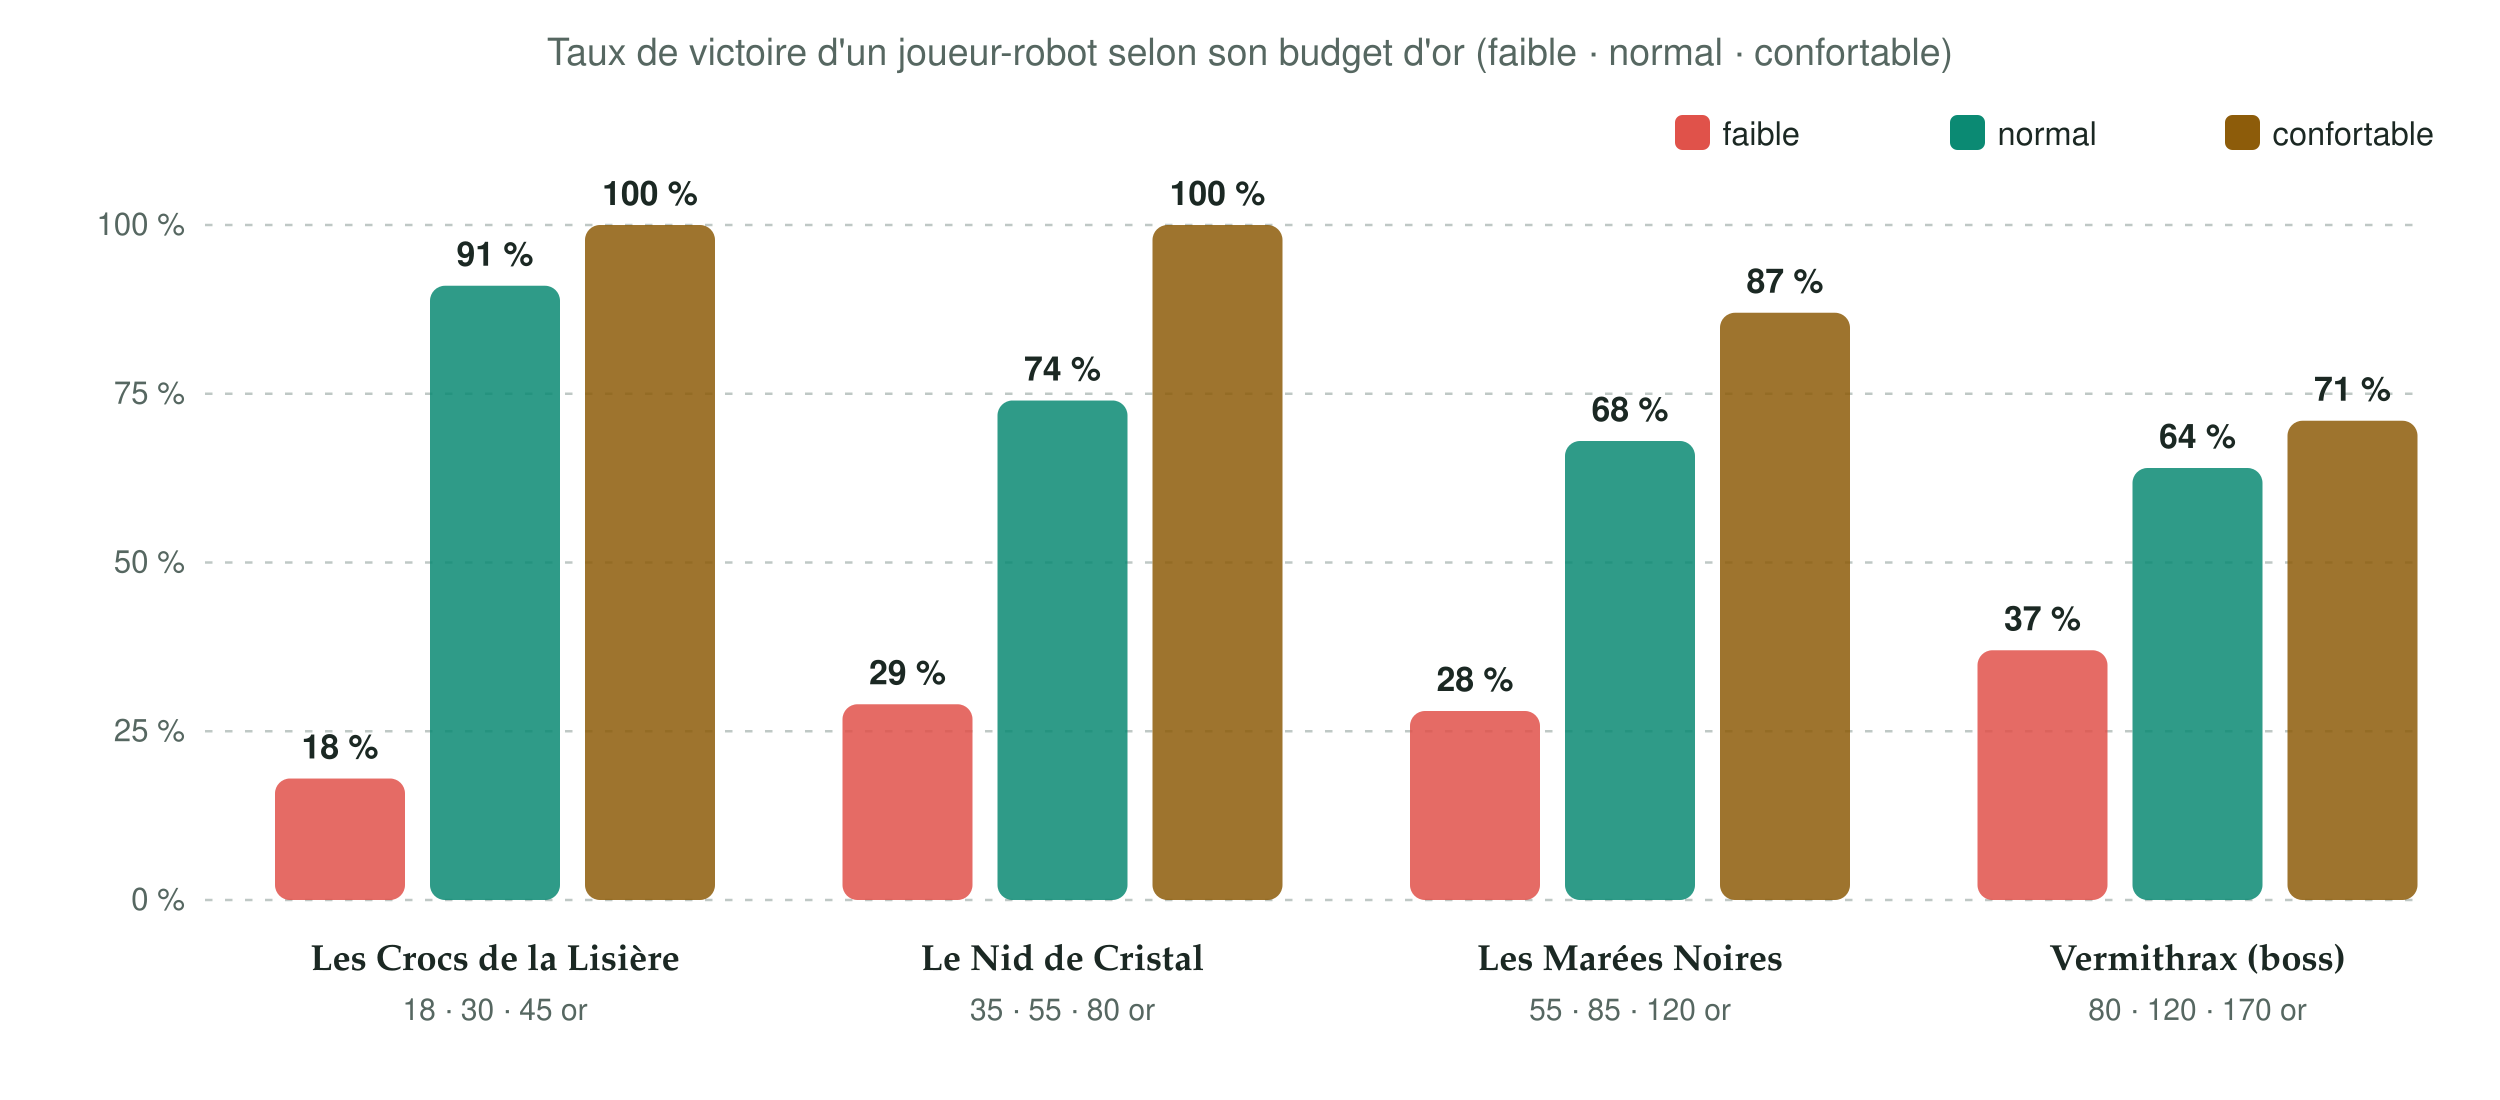
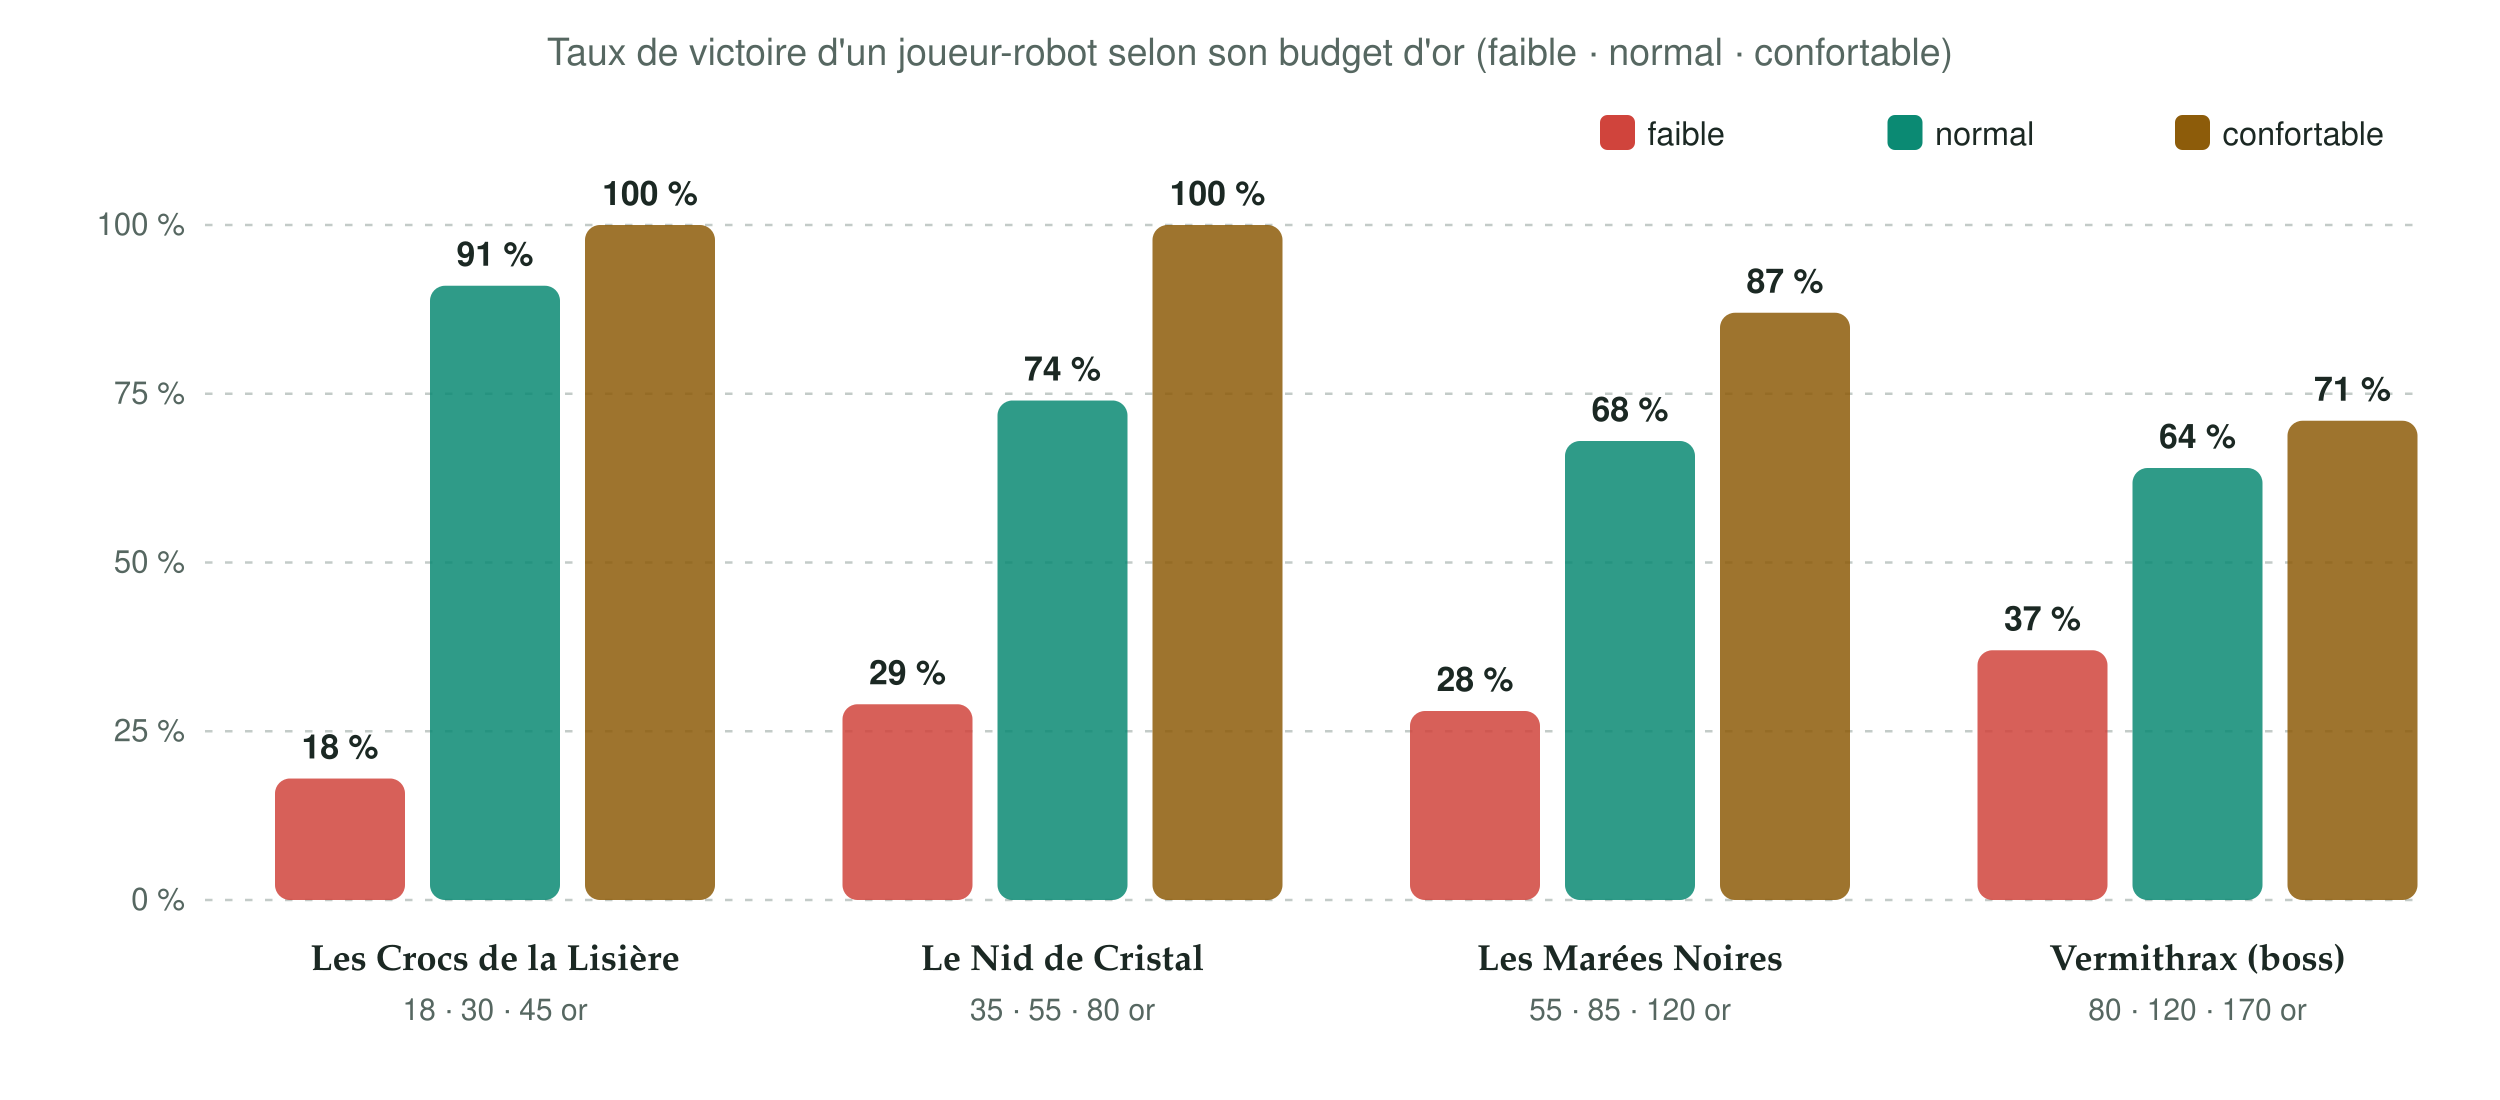
- <svg xmlns="http://www.w3.org/2000/svg" viewBox="0 0 1000 440" width="1000" height="440" role="img" aria-label="Courbe de difficulté des quatre arènes">
+ <svg xmlns="http://www.w3.org/2000/svg" viewBox="0 0 1000 440" width="1000" height="440" role="img" aria-label="Taux de victoire d'un joueur-robot selon son budget d'or (faible · normal · confortable)">
  <defs />
  <style>
- text{font-family:'Cinzel','Palatino Linotype','Book Antiqua',Georgia,serif}
+ text{font-family:'Cinzel','Trajan Pro','Palatino Linotype','Book Antiqua',Palatino,Georgia,serif}
.s{font-family:-apple-system,BlinkMacSystemFont,'Segoe UI',Helvetica,Arial,sans-serif}
- .c{text-anchor:middle}
+ .m{font-family:ui-monospace,SFMono-Regular,Menlo,Consolas,monospace}
+ .c{text-anchor:middle}.e{text-anchor:end}
.grow{transform-box:fill-box;transform-origin:50% 100%;animation:grow 1.4s cubic-bezier(.2,.8,.2,1) both}@keyframes grow{from{transform:scaleY(0)}to{transform:scaleY(1)}}
- @media (prefers-reduced-motion: reduce){*{animation:none!important}animate,animateMotion,animateTransform{display:none}}
+ @media (prefers-reduced-motion: reduce){*{animation:none!important}}
</style>
  <text class="s" x="500" y="26" text-anchor="middle" font-size="15" fill="#566761">Taux de victoire d'un joueur-robot selon son budget d'or (faible · normal · confortable)</text>
-   <line x1="82" x2="970" y1="360" y2="360" stroke="rgba(40,70,60,0.30)" stroke-width="1" stroke-dasharray="3 5" />
+   <line x1="82" x2="970" y1="360" y2="360" stroke="rgba(40,70,60,0.28)" stroke-width="1" stroke-dasharray="3 5" />
  <text class="s" x="74" y="364" font-size="12.5" text-anchor="end" fill="#566761">0 %</text>
-   <line x1="82" x2="970" y1="292.5" y2="292.5" stroke="rgba(40,70,60,0.30)" stroke-width="1" stroke-dasharray="3 5" />
+   <line x1="82" x2="970" y1="292.5" y2="292.5" stroke="rgba(40,70,60,0.28)" stroke-width="1" stroke-dasharray="3 5" />
  <text class="s" x="74" y="296.5" font-size="12.5" text-anchor="end" fill="#566761">25 %</text>
-   <line x1="82" x2="970" y1="225" y2="225" stroke="rgba(40,70,60,0.30)" stroke-width="1" stroke-dasharray="3 5" />
+   <line x1="82" x2="970" y1="225" y2="225" stroke="rgba(40,70,60,0.28)" stroke-width="1" stroke-dasharray="3 5" />
  <text class="s" x="74" y="229" font-size="12.5" text-anchor="end" fill="#566761">50 %</text>
-   <line x1="82" x2="970" y1="157.5" y2="157.5" stroke="rgba(40,70,60,0.30)" stroke-width="1" stroke-dasharray="3 5" />
+   <line x1="82" x2="970" y1="157.5" y2="157.5" stroke="rgba(40,70,60,0.28)" stroke-width="1" stroke-dasharray="3 5" />
  <text class="s" x="74" y="161.5" font-size="12.5" text-anchor="end" fill="#566761">75 %</text>
-   <line x1="82" x2="970" y1="90" y2="90" stroke="rgba(40,70,60,0.30)" stroke-width="1" stroke-dasharray="3 5" />
+   <line x1="82" x2="970" y1="90" y2="90" stroke="rgba(40,70,60,0.28)" stroke-width="1" stroke-dasharray="3 5" />
  <text class="s" x="74" y="94" font-size="12.5" text-anchor="end" fill="#566761">100 %</text>
-   <rect class="grow" style="animation-delay:0.00s" x="110" y="311.4" width="52" height="48.6" rx="6" fill="#e0524a" fill-opacity=".85" />
+   <rect class="grow" style="animation-delay:0.00s" x="110" y="311.4" width="52" height="48.6" rx="6" fill="#d0443c" fill-opacity=".85" />
  <text class="s c" x="136" y="303.4" font-size="13.5" font-weight="700" fill="#1b2823">18 %</text>
  <rect class="grow" style="animation-delay:0.10s" x="172" y="114.3" width="52" height="245.7" rx="6" fill="#0b8a73" fill-opacity=".85" />
  <text class="s c" x="198" y="106.3" font-size="13.5" font-weight="700" fill="#1b2823">91 %</text>
  <rect class="grow" style="animation-delay:0.20s" x="234" y="90" width="52" height="270" rx="6" fill="#8d5c0a" fill-opacity=".85" />
  <text class="s c" x="260" y="82" font-size="13.5" font-weight="700" fill="#1b2823">100 %</text>
  <text class="c" x="198" y="388" font-size="14.5" font-weight="700" fill="#1b2823">Les Crocs de la Lisière</text>
  <text class="s c" x="198" y="408" font-size="12" fill="#566761">18 · 30 · 45 or</text>
-   <rect class="grow" style="animation-delay:0.25s" x="337" y="281.7" width="52" height="78.3" rx="6" fill="#e0524a" fill-opacity=".85" />
+   <rect class="grow" style="animation-delay:0.25s" x="337" y="281.7" width="52" height="78.3" rx="6" fill="#d0443c" fill-opacity=".85" />
  <text class="s c" x="363" y="273.7" font-size="13.5" font-weight="700" fill="#1b2823">29 %</text>
  <rect class="grow" style="animation-delay:0.35s" x="399" y="160.2" width="52" height="199.8" rx="6" fill="#0b8a73" fill-opacity=".85" />
  <text class="s c" x="425" y="152.2" font-size="13.5" font-weight="700" fill="#1b2823">74 %</text>
  <rect class="grow" style="animation-delay:0.45s" x="461" y="90" width="52" height="270" rx="6" fill="#8d5c0a" fill-opacity=".85" />
  <text class="s c" x="487" y="82" font-size="13.5" font-weight="700" fill="#1b2823">100 %</text>
  <text class="c" x="425" y="388" font-size="14.5" font-weight="700" fill="#1b2823">Le Nid de Cristal</text>
  <text class="s c" x="425" y="408" font-size="12" fill="#566761">35 · 55 · 80 or</text>
-   <rect class="grow" style="animation-delay:0.50s" x="564" y="284.4" width="52" height="75.6" rx="6" fill="#e0524a" fill-opacity=".85" />
+   <rect class="grow" style="animation-delay:0.50s" x="564" y="284.4" width="52" height="75.6" rx="6" fill="#d0443c" fill-opacity=".85" />
  <text class="s c" x="590" y="276.4" font-size="13.5" font-weight="700" fill="#1b2823">28 %</text>
  <rect class="grow" style="animation-delay:0.60s" x="626" y="176.4" width="52" height="183.6" rx="6" fill="#0b8a73" fill-opacity=".85" />
  <text class="s c" x="652" y="168.4" font-size="13.5" font-weight="700" fill="#1b2823">68 %</text>
  <rect class="grow" style="animation-delay:0.70s" x="688" y="125.1" width="52" height="234.9" rx="6" fill="#8d5c0a" fill-opacity=".85" />
  <text class="s c" x="714" y="117.1" font-size="13.5" font-weight="700" fill="#1b2823">87 %</text>
  <text class="c" x="652" y="388" font-size="14.5" font-weight="700" fill="#1b2823">Les Marées Noires</text>
  <text class="s c" x="652" y="408" font-size="12" fill="#566761">55 · 85 · 120 or</text>
-   <rect class="grow" style="animation-delay:0.75s" x="791" y="260.1" width="52" height="99.9" rx="6" fill="#e0524a" fill-opacity=".85" />
+   <rect class="grow" style="animation-delay:0.75s" x="791" y="260.1" width="52" height="99.9" rx="6" fill="#d0443c" fill-opacity=".85" />
  <text class="s c" x="817" y="252.1" font-size="13.5" font-weight="700" fill="#1b2823">37 %</text>
  <rect class="grow" style="animation-delay:0.85s" x="853" y="187.2" width="52" height="172.8" rx="6" fill="#0b8a73" fill-opacity=".85" />
  <text class="s c" x="879" y="179.2" font-size="13.5" font-weight="700" fill="#1b2823">64 %</text>
  <rect class="grow" style="animation-delay:0.95s" x="915" y="168.3" width="52" height="191.7" rx="6" fill="#8d5c0a" fill-opacity=".85" />
  <text class="s c" x="941" y="160.3" font-size="13.5" font-weight="700" fill="#1b2823">71 %</text>
  <text class="c" x="879" y="388" font-size="14.5" font-weight="700" fill="#1b2823">Vermithrax (boss)</text>
  <text class="s c" x="879" y="408" font-size="12" fill="#566761">80 · 120 · 170 or</text>
-   <rect x="670" y="46" width="14" height="14" rx="3" fill="#e0524a" />
-   <text class="s" x="689" y="58" font-size="13" fill="#1b2823">faible</text>
-   <rect x="780" y="46" width="14" height="14" rx="3" fill="#0b8a73" />
-   <text class="s" x="799" y="58" font-size="13" fill="#1b2823">normal</text>
-   <rect x="890" y="46" width="14" height="14" rx="3" fill="#8d5c0a" />
-   <text class="s" x="909" y="58" font-size="13" fill="#1b2823">confortable</text>
+   <rect x="640" y="46" width="14" height="14" rx="3" fill="#d0443c" />
+   <text class="s" x="659" y="58" font-size="13" fill="#1b2823">faible</text>
+   <rect x="755" y="46" width="14" height="14" rx="3" fill="#0b8a73" />
+   <text class="s" x="774" y="58" font-size="13" fill="#1b2823">normal</text>
+   <rect x="870" y="46" width="14" height="14" rx="3" fill="#8d5c0a" />
+   <text class="s" x="889" y="58" font-size="13" fill="#1b2823">confortable</text>
</svg>
